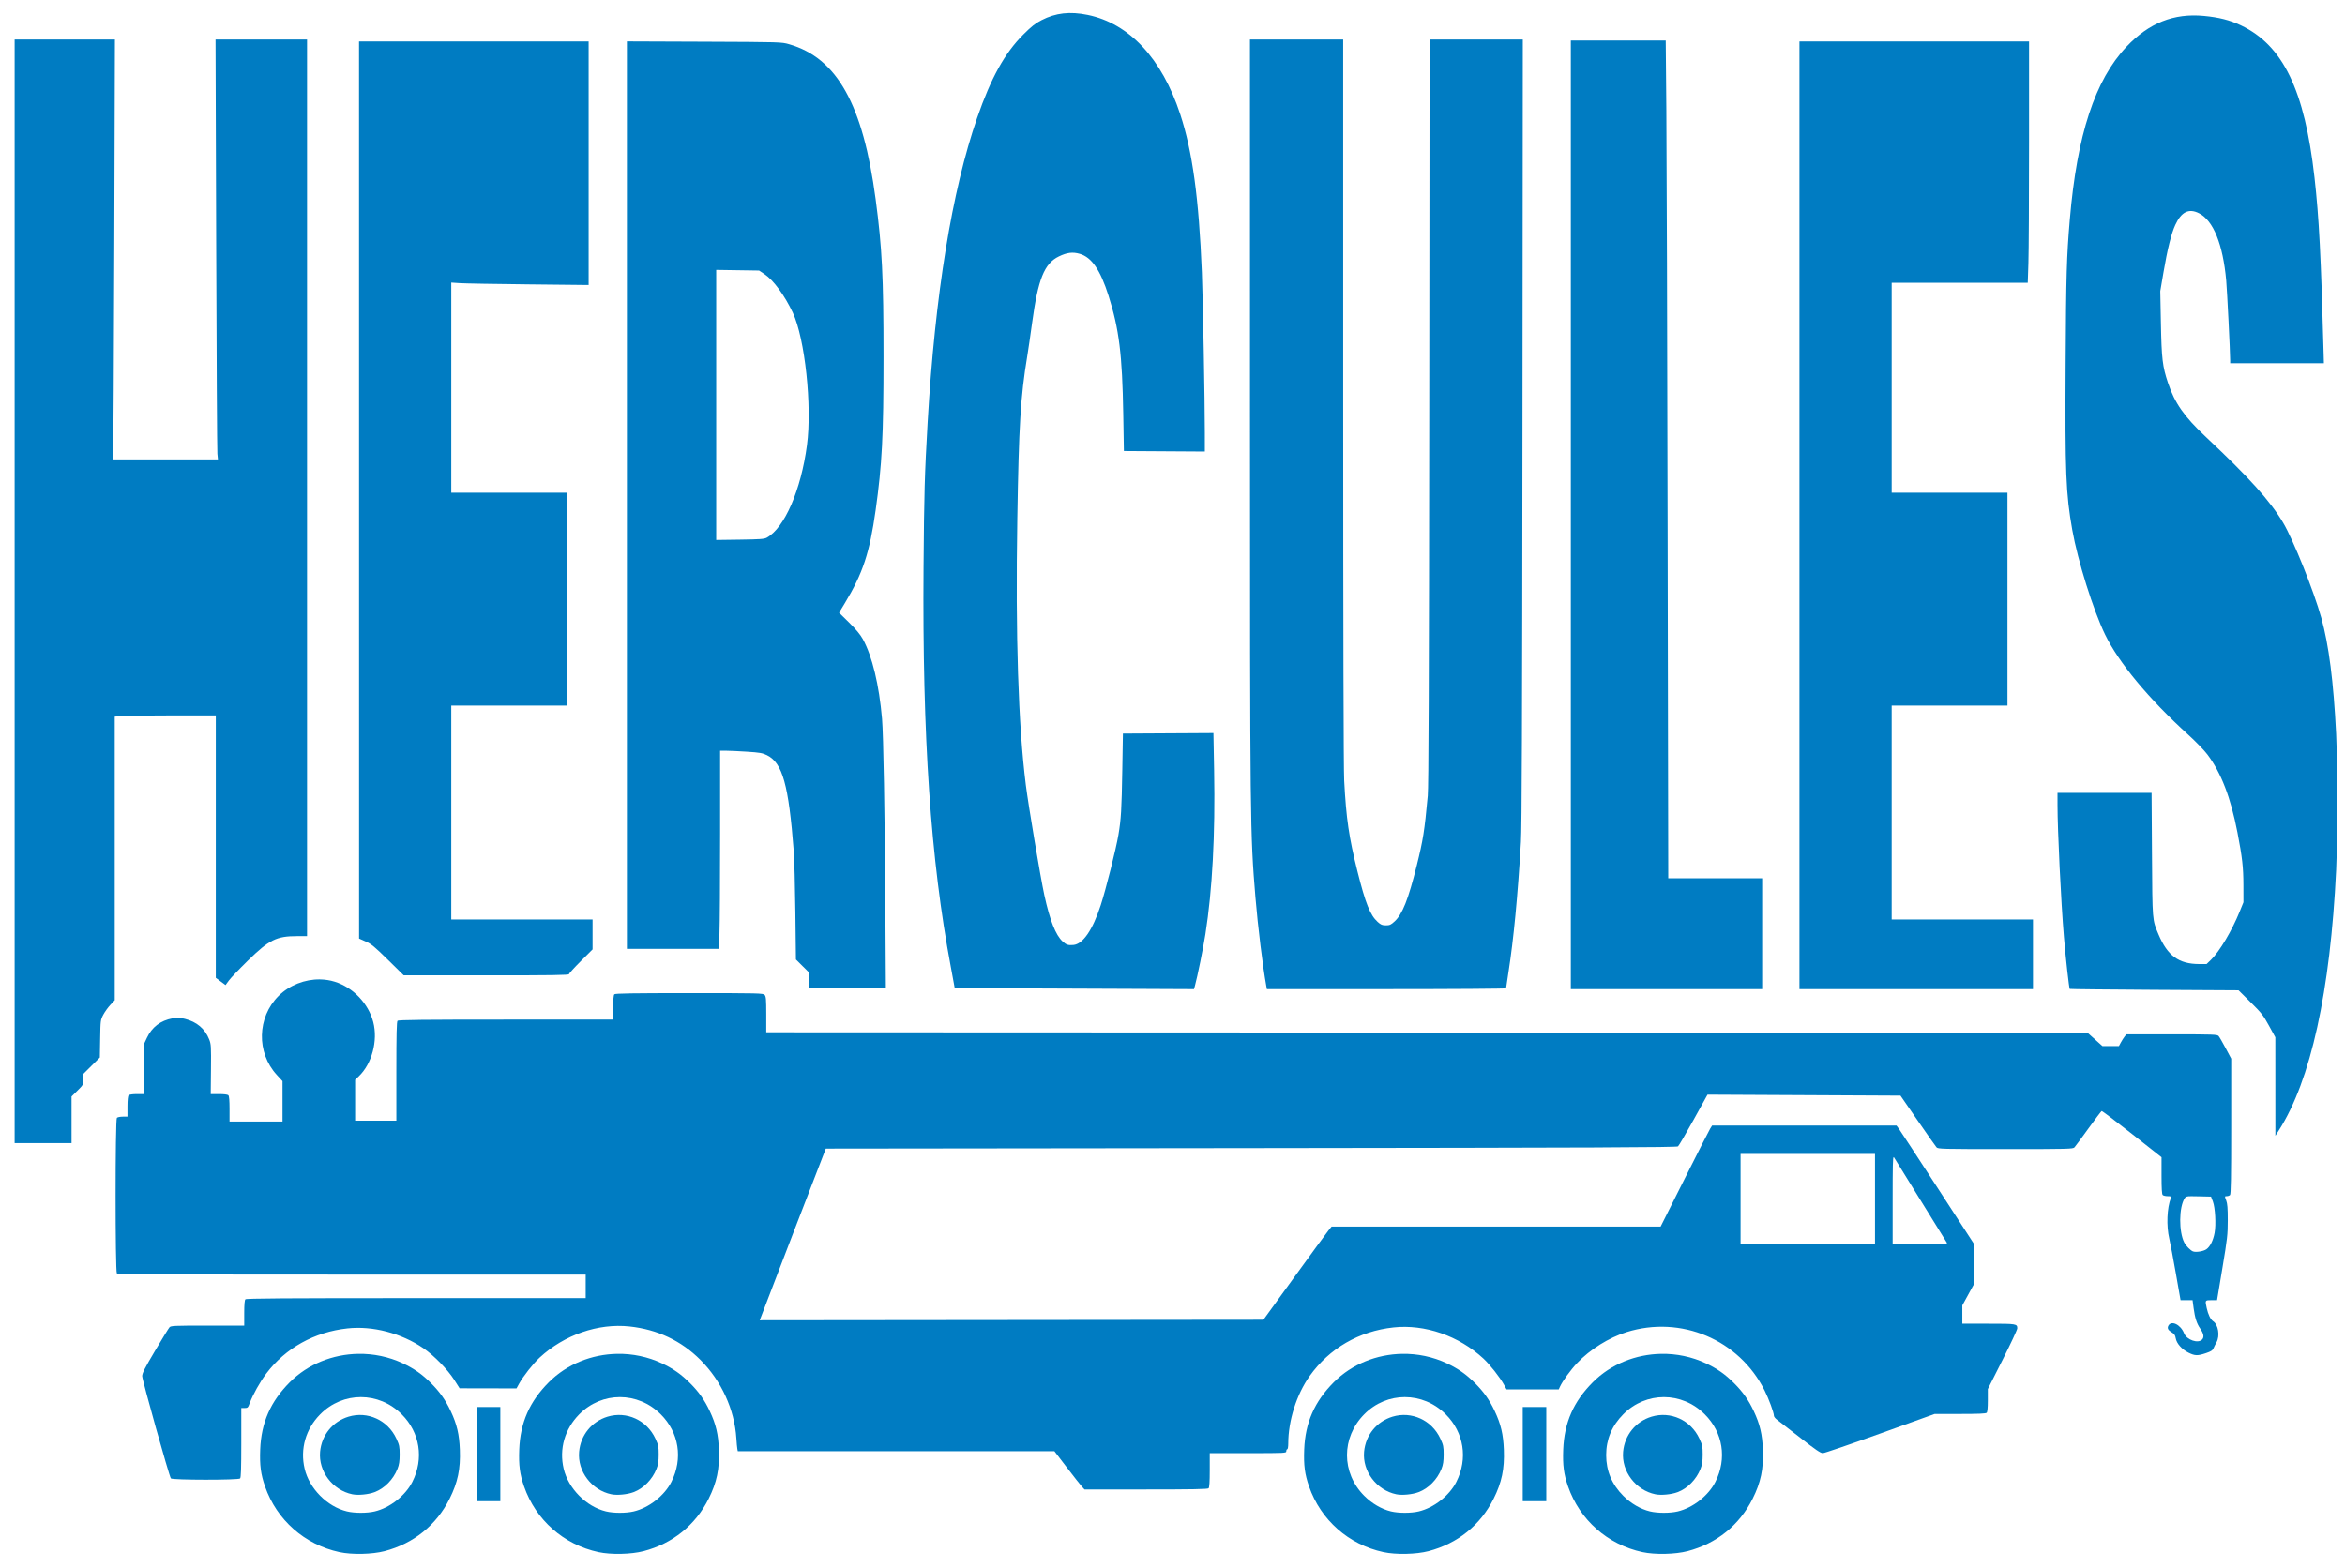
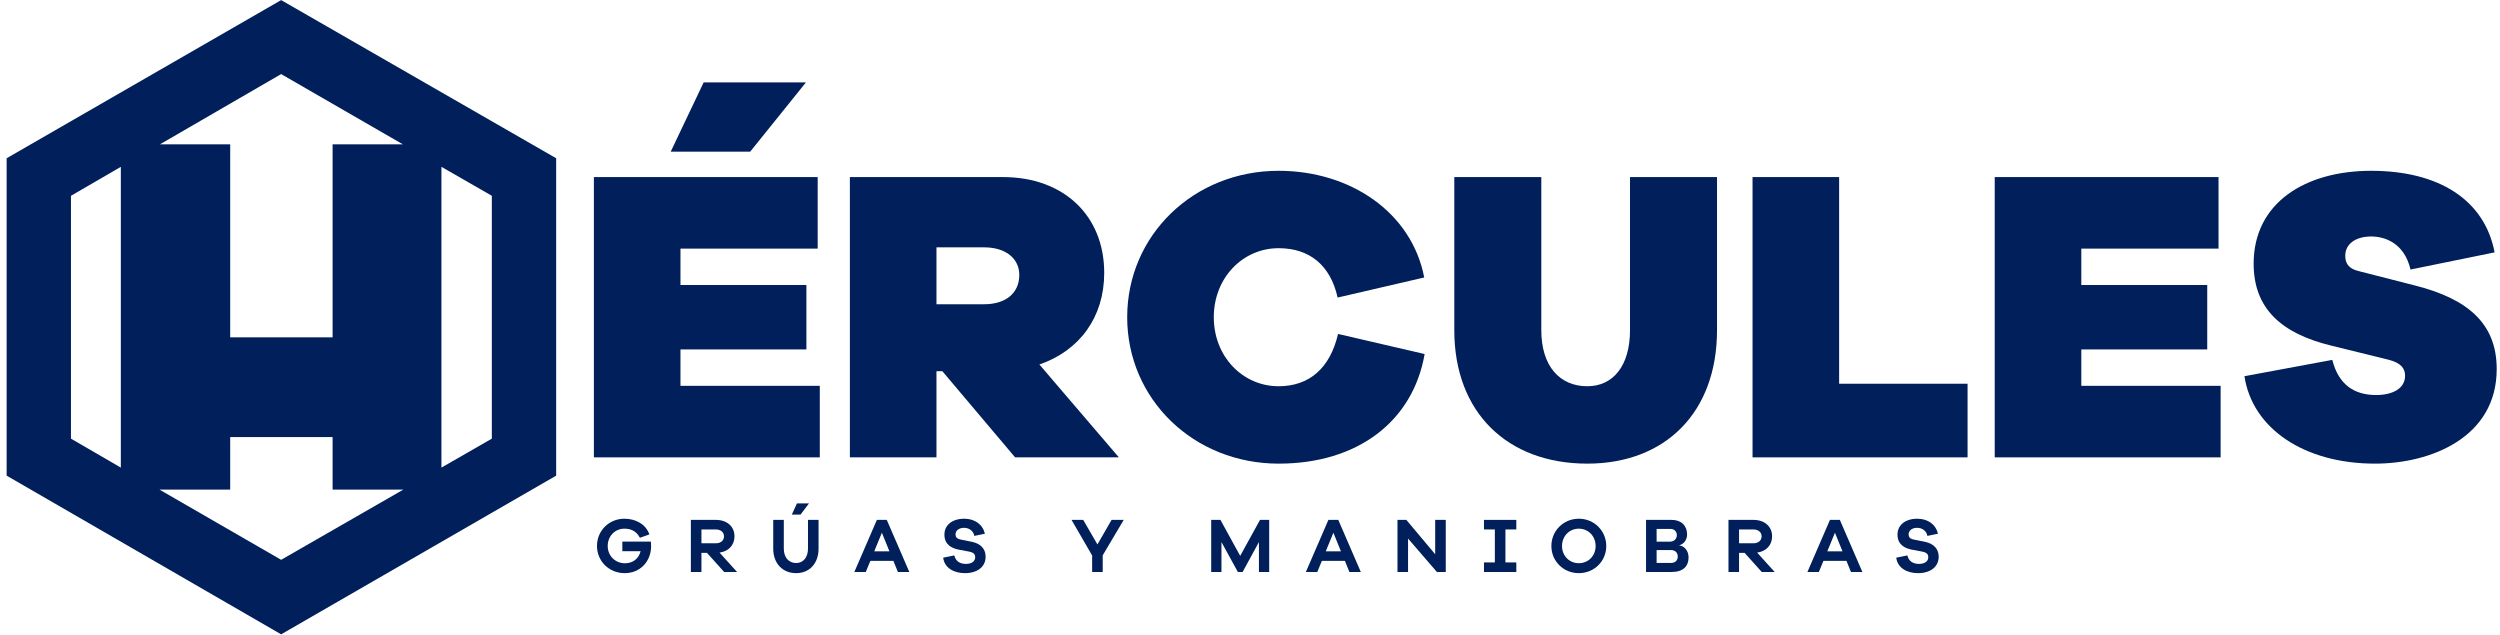
- <svg xmlns="http://www.w3.org/2000/svg" width="793.701" height="530.52" viewBox="0 0 210 140.367" version="1.1" id="svg8">
-   <defs id="defs2" />
-   <g id="layer1" transform="translate(0,-156.6333)">
-     <g id="g4748" transform="translate(0.33212,157.4551)">
-       <path id="path4700" d="m 31.744,120.444 c -2.273,0.038 -4.501,0.916 -6.123,2.54 -1.726,1.728 -2.559,3.62 -2.652,6.027 -0.055,1.411 0.051,2.219 0.432,3.311 1.049,3.006 3.542,5.206 6.664,5.883 1.115,0.242 2.931,0.203 4.037,-0.086 2.6,-0.679 4.646,-2.329 5.829,-4.697 0.729,-1.461 0.983,-2.669 0.918,-4.383 -0.052,-1.389 -0.267,-2.299 -0.819,-3.468 -0.474,-1.005 -0.974,-1.714 -1.765,-2.505 -0.791,-0.791 -1.5,-1.29 -2.505,-1.765 -1.274,-0.601 -2.653,-0.88 -4.017,-0.857 z m 0.243,3.873 c 1.314,7.7e-4 2.63,0.516 3.659,1.545 1.631,1.631 1.999,3.965 0.952,6.045 -0.624,1.239 -2.017,2.333 -3.381,2.654 -0.693,0.163 -1.798,0.162 -2.482,-0.004 -1.765,-0.427 -3.369,-2.047 -3.788,-3.824 -0.418,-1.772 0.095,-3.56 1.399,-4.877 1.017,-1.027 2.327,-1.54 3.641,-1.539 z" style="fill:#007cc2;fill-opacity:1;stroke-width:0.088" />
-       <path id="path4696" d="m 31.221,133.024 c -1.767,-0.366 -3.051,-2.063 -2.888,-3.816 0.139,-1.489 1.126,-2.706 2.545,-3.137 1.709,-0.519 3.52,0.311 4.285,1.965 0.268,0.579 0.296,0.717 0.295,1.432 -0.001,0.603 -0.047,0.906 -0.193,1.274 -0.381,0.96 -1.165,1.758 -2.058,2.092 -0.562,0.21 -1.469,0.297 -1.986,0.19 z" style="fill:#007cc2;fill-opacity:1;stroke-width:0.088" />
-       <path id="path4694" d="m 54.942,120.444 c -2.273,0.038 -4.501,0.916 -6.123,2.54 -1.726,1.728 -2.559,3.62 -2.652,6.027 -0.055,1.411 0.051,2.219 0.432,3.311 1.049,3.006 3.542,5.206 6.664,5.883 1.115,0.242 2.931,0.203 4.037,-0.086 2.6,-0.679 4.646,-2.329 5.829,-4.697 0.729,-1.461 0.983,-2.669 0.918,-4.383 -0.052,-1.389 -0.267,-2.299 -0.819,-3.468 -0.474,-1.005 -0.974,-1.714 -1.765,-2.505 -0.791,-0.791 -1.5,-1.29 -2.505,-1.765 -1.274,-0.601 -2.653,-0.88 -4.017,-0.857 z m 0.243,3.873 c 1.314,7.7e-4 2.63,0.516 3.659,1.545 1.631,1.631 1.999,3.965 0.952,6.045 -0.624,1.239 -2.017,2.333 -3.381,2.654 -0.693,0.163 -1.798,0.162 -2.482,-0.004 -1.765,-0.427 -3.369,-2.047 -3.788,-3.824 -0.418,-1.772 0.095,-3.56 1.399,-4.877 1.017,-1.027 2.327,-1.54 3.641,-1.539 z" style="fill:#007cc2;fill-opacity:1;stroke-width:0.088" />
-       <path id="path4690" d="m 54.418,133.024 c -1.767,-0.366 -3.051,-2.063 -2.888,-3.816 0.139,-1.489 1.126,-2.706 2.545,-3.137 1.709,-0.519 3.52,0.311 4.285,1.965 0.268,0.579 0.296,0.717 0.295,1.432 -0.001,0.603 -0.047,0.906 -0.193,1.274 -0.381,0.96 -1.165,1.758 -2.058,2.092 -0.562,0.21 -1.469,0.297 -1.986,0.19 z" style="fill:#007cc2;fill-opacity:1;stroke-width:0.088" />
-       <path id="path4688" d="m 125.237,120.444 c -2.273,0.038 -4.501,0.916 -6.123,2.54 -1.726,1.728 -2.559,3.62 -2.652,6.027 -0.055,1.411 0.051,2.219 0.432,3.311 1.049,3.006 3.542,5.206 6.664,5.883 1.115,0.242 2.931,0.203 4.037,-0.086 2.6,-0.679 4.646,-2.329 5.829,-4.697 0.729,-1.461 0.983,-2.669 0.918,-4.383 -0.052,-1.389 -0.267,-2.299 -0.819,-3.468 -0.474,-1.005 -0.974,-1.714 -1.765,-2.505 -0.791,-0.791 -1.5,-1.29 -2.505,-1.765 -1.274,-0.601 -2.653,-0.88 -4.017,-0.857 z m 0.243,3.873 c 1.314,7.7e-4 2.63,0.516 3.659,1.545 1.631,1.631 1.999,3.965 0.952,6.045 -0.624,1.239 -2.017,2.333 -3.381,2.654 -0.693,0.163 -1.798,0.162 -2.482,-0.004 -0.838,-0.203 -1.7,-0.706 -2.389,-1.395 -2.061,-2.061 -2.061,-5.224 0,-7.307 1.017,-1.027 2.327,-1.54 3.641,-1.539 z" style="fill:#007cc2;fill-opacity:1;stroke-width:0.088" />
-       <path id="path4684" d="m 124.713,133.024 c -1.767,-0.366 -3.051,-2.063 -2.888,-3.816 0.139,-1.489 1.126,-2.706 2.545,-3.137 1.709,-0.519 3.52,0.311 4.285,1.965 0.268,0.579 0.296,0.717 0.295,1.432 -0.002,0.603 -0.047,0.906 -0.193,1.274 -0.381,0.96 -1.165,1.758 -2.058,2.092 -0.562,0.21 -1.469,0.297 -1.986,0.19 z" style="fill:#007cc2;fill-opacity:1;stroke-width:0.088" />
-       <path id="path4682" d="m 148.434,120.444 c -2.273,0.038 -4.501,0.916 -6.123,2.54 -1.726,1.728 -2.559,3.62 -2.652,6.027 -0.055,1.411 0.051,2.219 0.432,3.311 1.049,3.006 3.542,5.206 6.664,5.883 1.115,0.242 2.931,0.203 4.037,-0.086 2.6,-0.679 4.646,-2.329 5.829,-4.697 0.729,-1.461 0.983,-2.669 0.918,-4.383 -0.052,-1.389 -0.267,-2.299 -0.819,-3.468 -0.474,-1.005 -0.974,-1.714 -1.765,-2.505 -0.791,-0.791 -1.5,-1.29 -2.505,-1.765 -1.274,-0.601 -2.653,-0.88 -4.017,-0.857 z m 0.243,3.873 c 1.314,7.7e-4 2.63,0.516 3.659,1.545 1.631,1.631 1.999,3.965 0.952,6.045 -0.624,1.239 -2.017,2.333 -3.381,2.654 -0.693,0.163 -1.798,0.162 -2.482,-0.004 -0.838,-0.203 -1.7,-0.706 -2.389,-1.395 -1.022,-1.022 -1.532,-2.237 -1.532,-3.65 0,-1.409 0.508,-2.623 1.532,-3.656 1.017,-1.027 2.327,-1.54 3.641,-1.539 z" style="fill:#007cc2;fill-opacity:1;stroke-width:0.088" />
-       <path id="path4678" d="m 147.911,133.024 c -1.767,-0.366 -3.051,-2.063 -2.888,-3.816 0.139,-1.489 1.126,-2.706 2.545,-3.137 1.709,-0.519 3.52,0.311 4.285,1.965 0.268,0.579 0.296,0.717 0.295,1.432 -0.002,0.603 -0.047,0.906 -0.193,1.274 -0.381,0.96 -1.165,1.758 -2.058,2.092 -0.562,0.21 -1.469,0.297 -1.986,0.19 z" style="fill:#007cc2;fill-opacity:1;stroke-width:0.088" />
-       <path id="path4676" d="m 42.365,129.424 v -4.218 h 1.054 1.054 v 4.218 4.218 h -1.054 -1.054 z" style="fill:#007cc2;fill-opacity:1;stroke-width:0.088" />
-       <path id="path4674" d="m 136.033,129.424 v -4.218 h 1.054 1.054 v 4.218 4.218 h -1.054 -1.054 z" style="fill:#007cc2;fill-opacity:1;stroke-width:0.088" />
-       <path id="path4672" d="m 28.322,86.904 c -1.355,-0.018 -2.742,0.514 -3.713,1.485 -1.922,1.922 -1.991,5.066 -0.153,7.071 l 0.511,0.557 v 1.81 1.81 h -2.372 -2.372 v -1.125 c 0,-0.758 -0.035,-1.159 -0.106,-1.23 -0.065,-0.065 -0.386,-0.106 -0.842,-0.106 h -0.736 l 0.021,-2.219 c 0.02,-2.062 0.009,-2.251 -0.159,-2.677 -0.375,-0.952 -1.117,-1.58 -2.169,-1.84 -0.488,-0.121 -0.684,-0.129 -1.115,-0.049 -1.078,0.201 -1.845,0.785 -2.297,1.752 l -0.269,0.574 0.018,2.23 0.018,2.229 h -0.646 c -0.385,0 -0.688,0.043 -0.751,0.106 -0.068,0.068 -0.106,0.424 -0.106,1.01 v 0.905 h -0.422 c -0.232,0 -0.469,0.048 -0.527,0.106 -0.153,0.153 -0.153,13.783 0,13.936 0.081,0.081 4.876,0.105 21.045,0.105 h 20.939 v 1.054 1.054 H 36.934 c -11.692,0 -15.208,0.024 -15.289,0.106 -0.071,0.071 -0.106,0.473 -0.106,1.23 v 1.125 h -3.281 c -3.016,0 -3.292,0.013 -3.415,0.154 -0.074,0.085 -0.653,1.029 -1.288,2.099 -0.92,1.55 -1.154,2.01 -1.154,2.269 0,0.348 2.42,8.981 2.568,9.165 0.126,0.155 6.046,0.159 6.201,0.005 0.078,-0.078 0.105,-0.912 0.105,-3.207 v -3.102 h 0.296 c 0.272,0 0.308,-0.033 0.451,-0.417 0.293,-0.788 0.921,-1.912 1.489,-2.667 1.718,-2.284 4.309,-3.725 7.276,-4.047 2.261,-0.245 4.814,0.424 6.807,1.784 0.932,0.636 2.162,1.898 2.749,2.82 l 0.483,0.759 2.548,0.005 2.548,0.005 0.23,-0.417 c 0.369,-0.67 1.26,-1.802 1.844,-2.342 2.201,-2.037 5.249,-3.092 8.053,-2.788 2.5,0.271 4.623,1.275 6.349,3.001 1.874,1.874 3.044,4.429 3.212,7.013 0.027,0.42 0.068,0.853 0.09,0.961 l 0.04,0.198 h 14.176 14.176 l 1.125,1.472 c 0.619,0.809 1.226,1.581 1.348,1.713 l -1.69e-4,-7.7e-4 0.223,0.242 h 5.502 c 4.162,0 5.527,-0.026 5.607,-0.105 0.074,-0.074 0.106,-0.56 0.106,-1.626 v -1.52 h 3.427 c 3.368,0 3.427,-0.003 3.427,-0.176 0,-0.097 0.04,-0.176 0.088,-0.176 0.049,0 0.088,-0.228 0.088,-0.507 0,-2.051 0.745,-4.402 1.917,-6.05 1.76,-2.475 4.42,-4.017 7.507,-4.352 2.805,-0.305 5.853,0.751 8.053,2.788 0.583,0.54 1.474,1.672 1.844,2.342 l 0.23,0.417 2.336,0.002 2.336,0.002 0.11,-0.242 c 0.23,-0.504 0.95,-1.496 1.543,-2.123 1.148,-1.214 2.832,-2.268 4.423,-2.767 4.868,-1.527 10.067,0.668 12.357,5.22 0.378,0.752 0.838,2.001 0.838,2.278 0,0.082 0.129,0.243 0.286,0.357 0.157,0.114 1.084,0.834 2.059,1.598 1.373,1.076 1.832,1.39 2.031,1.39 0.142,0 2.454,-0.791 5.138,-1.757 l 4.88,-1.757 h 2.275 c 1.652,0 2.304,-0.029 2.381,-0.105 0.07,-0.07 0.106,-0.447 0.106,-1.114 v -1.009 l 1.318,-2.612 c 0.725,-1.437 1.318,-2.707 1.318,-2.822 0,-0.41 -0.067,-0.42 -2.566,-0.42 h -2.355 v -0.82 -0.821 l 0.525,-0.959 0.525,-0.959 0.002,-1.786 0.002,-1.786 -3.262,-5.023 c -1.794,-2.763 -3.358,-5.152 -3.475,-5.309 l -0.214,-0.286 H 161.247 152.99 l -0.177,0.286 c -0.098,0.157 -1.135,2.193 -2.305,4.525 l -2.128,4.239 -14.734,7.7e-4 -14.734,7.7e-4 -0.299,0.373 c -0.165,0.205 -1.537,2.083 -3.051,4.172 l -2.752,3.799 -22.547,0.023 c -12.401,0.013 -22.553,0.023 -22.561,0.023 -0.008,-1.4e-4 1.32,-3.46 2.952,-7.689 l 2.967,-7.688 38.091,-0.044 c 31.032,-0.036 38.117,-0.065 38.228,-0.158 0.076,-0.063 0.7,-1.13 1.389,-2.372 l 1.251,-2.259 8.64,0.044 8.64,0.044 1.542,2.236 c 0.848,1.23 1.606,2.307 1.685,2.394 0.135,0.15 0.477,0.158 6.179,0.158 5.648,0 6.045,-0.01 6.176,-0.154 0.077,-0.085 0.639,-0.846 1.249,-1.691 0.61,-0.845 1.144,-1.549 1.186,-1.564 0.042,-0.015 1.266,0.91 2.719,2.056 l 2.642,2.083 v 1.639 c 0,1.158 0.031,1.67 0.105,1.745 0.058,0.058 0.26,0.105 0.449,0.105 0.291,0 0.334,0.023 0.284,0.154 -0.353,0.911 -0.415,2.497 -0.143,3.657 0.092,0.393 0.357,1.792 0.588,3.109 l 0.42,2.394 h 0.538 0.538 l 0.097,0.726 c 0.115,0.861 0.276,1.363 0.58,1.805 0.319,0.465 0.378,0.776 0.187,0.987 -0.361,0.399 -1.39,0.046 -1.629,-0.559 -0.305,-0.773 -1.133,-1.172 -1.399,-0.675 -0.122,0.228 -0.033,0.403 0.306,0.603 0.226,0.133 0.304,0.25 0.35,0.523 0.08,0.474 0.551,1.004 1.153,1.299 0.577,0.282 0.811,0.287 1.567,0.032 0.441,-0.149 0.588,-0.244 0.66,-0.423 0.051,-0.127 0.171,-0.369 0.269,-0.538 0.331,-0.573 0.167,-1.589 -0.307,-1.899 -0.221,-0.145 -0.44,-0.599 -0.567,-1.178 -0.154,-0.701 -0.153,-0.703 0.418,-0.703 h 0.509 l 0.479,-2.878 c 0.44,-2.642 0.48,-2.993 0.48,-4.284 3.4e-4,-1.09 -0.032,-1.49 -0.143,-1.779 -0.142,-0.369 -0.141,-0.373 0.048,-0.373 0.105,0 0.239,-0.047 0.297,-0.105 0.08,-0.08 0.106,-1.568 0.106,-6.16 v -6.054 l -0.497,-0.936 c -0.273,-0.515 -0.556,-1.005 -0.629,-1.089 -0.122,-0.142 -0.435,-0.154 -4.198,-0.154 h -4.066 l -0.16,0.204 c -0.088,0.112 -0.238,0.349 -0.334,0.527 l -0.174,0.323 h -0.736 -0.736 l -0.663,-0.593 -0.663,-0.593 -59.167,-0.025 -59.167,-0.025 v -1.594 c 0,-1.36 -0.021,-1.617 -0.146,-1.754 -0.138,-0.153 -0.463,-0.161 -6.748,-0.161 -5.018,0 -6.628,0.025 -6.708,0.106 -0.071,0.071 -0.105,0.463 -0.105,1.186 v 1.081 h -9.604 c -7.353,0 -9.629,0.025 -9.71,0.106 -0.079,0.079 -0.105,1.205 -0.105,4.525 v 4.42 H 33.315 31.47 V 97.724 95.896 L 31.789,95.593 c 1.183,-1.122 1.739,-3.198 1.304,-4.867 -0.433,-1.662 -1.807,-3.104 -3.442,-3.612 -0.429,-0.135 -0.877,-0.202 -1.329,-0.209 z M 155.54,102.536 h 6.019 6.019 v 4.042 4.042 h -6.019 -6.019 v -4.042 z m 13.713,0.289 c 0.008,-6e-4 0.017,0.007 0.026,0.021 0.093,0.135 4.46,7.187 4.746,7.664 0.052,0.087 -0.451,0.11 -2.4,0.11 h -2.466 v -3.974 c 0,-3.057 0.015,-3.815 0.093,-3.821 z m 26.671,3.499 c 0.157,-2.5e-4 0.362,0.004 0.631,0.01 l 1.114,0.025 0.168,0.439 c 0.209,0.545 0.292,2.066 0.154,2.806 -0.128,0.686 -0.401,1.234 -0.731,1.469 -0.266,0.189 -0.948,0.298 -1.211,0.193 -0.217,-0.087 -0.621,-0.496 -0.768,-0.778 -0.507,-0.97 -0.49,-3.184 0.03,-3.979 0.095,-0.145 0.143,-0.185 0.615,-0.186 z" style="fill:#007cc2;fill-opacity:1;stroke-width:0.088" />
-       <path id="path4664" d="M 0.978,52.143 V 2.717 H 5.469 9.959 L 9.904,20.972 C 9.873,31.012 9.827,39.474 9.8,39.776 l -0.049,0.549 h 4.717 4.717 l -0.05,-0.505 c -0.028,-0.278 -0.076,-8.74 -0.107,-18.804 L 18.97,2.717 h 4.097 4.097 v 40.156 40.156 h -0.904 c -1.835,0 -2.49,0.327 -4.398,2.195 -0.766,0.75 -1.528,1.549 -1.695,1.775 l -0.302,0.412 -0.436,-0.324 -0.436,-0.324 -8.9e-5,-11.752 -10e-5,-11.752 -4.064,7.7e-4 c -2.235,0 -4.272,0.026 -4.525,0.056 l -0.461,0.055 V 76.069 88.767 l -0.388,0.415 C 9.34,89.409 9.053,89.809 8.916,90.069 8.672,90.533 8.666,90.573 8.638,92.22 l -0.029,1.678 -0.74,0.736 -0.74,0.736 v 0.488 c 0,0.48 -0.009,0.497 -0.527,1.01 L 6.075,97.39 v 2.09 2.09 H 3.527 0.978 V 52.143 Z" style="fill:#007cc2;fill-opacity:1;stroke-width:0.088" />
-       <path id="path4662" d="m 203.431,96.5 -0.002,-4.411 -0.568,-1.037 c -0.514,-0.939 -0.671,-1.139 -1.648,-2.104 l -1.079,-1.067 -7.539,-0.043 c -4.147,-0.024 -7.557,-0.061 -7.578,-0.082 -0.059,-0.059 -0.367,-2.815 -0.519,-4.639 -0.264,-3.162 -0.575,-9.567 -0.575,-11.834 v -1.083 h 4.212 4.212 l 0.035,5.514 c 0.038,6.032 0.021,5.817 0.588,7.167 0.798,1.9 1.813,2.642 3.624,2.649 l 0.677,0.003 0.406,-0.395 c 0.761,-0.741 1.87,-2.607 2.558,-4.306 l 0.338,-0.835 -0.003,-1.538 c -0.003,-1.594 -0.105,-2.497 -0.53,-4.701 -0.607,-3.146 -1.46,-5.36 -2.696,-7.001 -0.281,-0.373 -1.053,-1.17 -1.716,-1.771 -3.529,-3.202 -6.226,-6.452 -7.449,-8.976 -1.06,-2.189 -2.45,-6.622 -2.933,-9.359 -0.576,-3.26 -0.65,-5.112 -0.596,-14.938 0.044,-7.958 0.089,-9.515 0.374,-12.873 0.645,-7.588 2.256,-12.498 5.08,-15.483 2.013,-2.127 4.229,-3.009 6.924,-2.756 1.348,0.127 2.321,0.375 3.309,0.842 3.778,1.79 5.72,5.799 6.599,13.626 0.408,3.629 0.583,7.013 0.821,15.874 l 0.021,0.769 -4.196,-1.77e-4 -4.196,-2.77e-4 v -0.25 c 0,-0.748 -0.274,-6.276 -0.356,-7.175 -0.293,-3.229 -1.154,-5.355 -2.431,-6.006 -0.911,-0.465 -1.585,-0.136 -2.125,1.035 -0.362,0.785 -0.706,2.165 -1.064,4.268 l -0.284,1.67 0.056,2.871 c 0.062,3.198 0.142,3.872 0.632,5.34 0.61,1.825 1.45,3.024 3.403,4.858 3.879,3.642 5.737,5.706 6.913,7.681 0.904,1.517 2.741,6.098 3.415,8.511 0.679,2.434 1.096,5.699 1.33,10.403 0.114,2.3 0.115,9.785 7.7e-4,12.179 -0.518,10.885 -2.278,18.883 -5.133,23.329 l -0.31,0.483 -0.002,-4.411 z" style="fill:#007cc2;fill-opacity:1;stroke-width:0.088" />
-       <path id="path4660" d="m 91.33,87.708 c -3.395,-0.013 -6.173,-0.044 -6.173,-0.069 0,-0.025 -0.157,-0.875 -0.348,-1.889 -1.798,-9.527 -2.55,-20.569 -2.436,-35.76 0.049,-6.603 0.099,-8.349 0.369,-13.005 0.664,-11.449 2.174,-20.733 4.434,-27.261 1.234,-3.565 2.468,-5.793 4.128,-7.45 0.736,-0.735 1.074,-1.002 1.64,-1.294 1.259,-0.651 2.541,-0.796 4.131,-0.468 3.724,0.769 6.637,3.894 8.28,8.883 1.102,3.346 1.676,7.54 1.943,14.191 0.096,2.399 0.264,11.453 0.265,14.346 l 7.7e-4,1.692 -3.625,-0.023 -3.625,-0.023 -0.056,-3.295 c -0.091,-5.377 -0.37,-7.622 -1.319,-10.619 -0.73,-2.305 -1.51,-3.441 -2.574,-3.75 -0.636,-0.185 -1.137,-0.123 -1.874,0.233 -1.301,0.628 -1.866,2.032 -2.398,5.964 -0.147,1.087 -0.343,2.432 -0.435,2.988 -0.595,3.595 -0.755,6.22 -0.888,14.573 -0.168,10.488 0.086,18.406 0.763,23.806 0.232,1.853 1.313,8.291 1.658,9.877 0.492,2.259 1.018,3.592 1.642,4.156 0.33,0.298 0.489,0.35 0.957,0.31 0.854,-0.073 1.721,-1.332 2.449,-3.559 0.455,-1.391 1.374,-5.042 1.585,-6.297 0.239,-1.421 0.289,-2.259 0.349,-5.873 l 0.054,-3.207 4.053,-0.023 4.053,-0.023 0.062,3.362 c 0.106,5.759 -0.156,10.662 -0.782,14.664 -0.198,1.264 -0.718,3.823 -0.93,4.581 l -0.092,0.33 -4.543,-0.021 c -2.499,-0.012 -7.321,-0.032 -10.716,-0.045 z" style="fill:#007cc2;fill-opacity:1;stroke-width:0.088" />
-       <path id="path4658" d="m 113.067,87.489 c -0.315,-1.722 -0.752,-5.292 -0.972,-7.93 -0.475,-5.71 -0.486,-6.65 -0.488,-42.99 l -0.002,-33.852 h 4.174 4.174 l 7.7e-4,32.358 c 0,20.472 0.033,32.971 0.089,34.027 0.18,3.4 0.425,5.081 1.188,8.125 0.721,2.879 1.138,3.921 1.811,4.529 0.281,0.254 0.406,0.306 0.736,0.306 0.342,0 0.451,-0.049 0.781,-0.354 0.703,-0.648 1.221,-1.958 1.981,-5.006 0.569,-2.28 0.698,-3.095 0.987,-6.239 0.074,-0.798 0.11,-10.199 0.132,-34.423 l 0.031,-33.324 h 4.175 4.175 l -0.031,35.038 c -0.023,26.022 -0.058,35.501 -0.137,36.839 -0.283,4.806 -0.661,8.749 -1.113,11.637 -0.121,0.77 -0.219,1.432 -0.219,1.472 0,0.039 -4.82,0.072 -10.71,0.072 h -10.71 l -0.052,-0.286 z" style="fill:#007cc2;fill-opacity:1;stroke-width:0.088" />
-       <path id="path4656" d="M 140.339,45.29 V 2.805 h 4.249 4.249 l 0.056,6.305 c 0.031,3.468 0.082,20.352 0.113,37.52 l 0.057,31.215 h 4.205 4.205 v 4.965 4.965 h -8.567 -8.567 z" style="fill:#007cc2;fill-opacity:1;stroke-width:0.088" />
-       <path id="path4654" d="M 160.812,45.334 V 2.893 h 10.281 10.281 v 9.029 c 0,4.966 -0.026,9.829 -0.058,10.808 l -0.058,1.779 h -6.093 -6.093 v 9.402 9.402 h 5.184 5.184 v 9.534 9.534 h -5.184 -5.184 v 9.578 9.578 h 6.327 6.327 v 3.119 3.119 H 171.269 160.812 V 45.334 Z" style="fill:#007cc2;fill-opacity:1;stroke-width:0.088" />
-       <path id="path4652" d="M 55.809,2.886 V 43.529 84.172 h 4.116 4.116 l 0.057,-1.384 c 0.032,-0.761 0.058,-4.755 0.058,-8.875 v -7.491 l 0.549,0.002 c 0.302,7.69e-4 1.141,0.04 1.865,0.087 1.128,0.073 1.381,0.117 1.776,0.31 1.398,0.684 1.949,2.656 2.405,8.607 0.052,0.677 0.117,3.134 0.145,5.462 l 0.05,4.232 0.603,0.599 0.603,0.599 v 0.683 h 3.46e-4 v 0.683 h 3.423 3.423 l -0.044,-7.139 c -0.053,-8.589 -0.176,-15.544 -0.298,-16.981 -0.259,-3.037 -0.88,-5.617 -1.717,-7.138 -0.225,-0.409 -0.609,-0.872 -1.229,-1.482 l -0.902,-0.887 0.526,-0.87 c 1.601,-2.652 2.213,-4.498 2.746,-8.295 0.577,-4.109 0.708,-6.64 0.708,-13.751 0,-7.226 -0.127,-9.766 -0.707,-14.135 C 76.957,8.544 74.631,4.378 70.341,3.141 69.651,2.942 69.621,2.941 62.729,2.913 Z m 7.996,20.466 1.919,0.029 1.919,0.029 0.491,0.326 c 0.797,0.529 1.804,1.902 2.533,3.452 1.087,2.311 1.731,8.345 1.267,11.862 -0.53,4.013 -2.007,7.415 -3.599,8.289 -0.225,0.123 -0.61,0.152 -2.399,0.176 l -2.131,0.029 V 35.448 Z" style="fill:#007cc2;fill-opacity:1;stroke-width:0.088" />
-       <path id="path4646" d="M 34.413,85.156 C 33.204,83.966 32.924,83.735 32.416,83.51 l -0.591,-0.261 -0.002,-40.178 -0.002,-40.178 H 42.101 52.382 V 13.799 24.706 L 47,24.649 C 44.04,24.618 41.272,24.57 40.849,24.541 l -0.769,-0.052 v 9.411 9.411 h 5.184 5.184 v 9.534 9.534 h -5.184 -5.184 v 9.578 9.578 h 6.327 6.327 v 1.341 1.341 l -1.054,1.052 c -0.58,0.578 -1.054,1.102 -1.054,1.163 0,0.089 -1.489,0.111 -7.403,0.109 l -7.403,-0.002 -1.406,-1.384 z" style="fill:#007cc2;fill-opacity:1;stroke-width:0.088" />
+ <svg xmlns="http://www.w3.org/2000/svg" width="893.8" height="226.8" viewBox="0 0 236.485 60.008" version="1.1" id="svg8">
+   <defs id="defs2">
+     <clipPath id="clipPath4528" clipPathUnits="userSpaceOnUse">
+       <path id="path4526" d="M 0,181.839 H 713.912 V 0 H 0 Z" />
+     </clipPath>
+     <clipPath id="clipPath4624" clipPathUnits="userSpaceOnUse">
+       <path id="path4622" d="M 0,207.889 H 816.185 V 0 H 0 Z" />
+     </clipPath>
+   </defs>
+   <g id="layer1" transform="translate(0,-236.9924)">
+     <g transform="matrix(0.2885952,0,0,-0.2885952,0.6269238,296.9973)" id="g4608">
+       <g transform="translate(89.9739,207.8892)" id="g4610">
+         <path id="path4612" style="fill:#001f5b;fill-opacity:1;fill-rule:nonzero;stroke:none" d="M 0,0 -89.974,-51.841 V -155.873 L 0,-207.889 90.149,-155.873 V -51.841 Z M 0,-24.251 39.89,-47.272 H 16.87 v -63.263 h -33.565 v 63.263 h -23.02 z m 52.543,-30.401 16.518,-9.49 v -79.605 l -16.518,-9.491 z m -121.43,-89.095 v 79.605 l 16.344,9.49 v -98.586 z m 28.995,-16.695 h 23.197 v 17.221 H 16.87 v -17.221 H 40.065 L 0,-183.462 Z" />
+       </g>
+       <g transform="translate(266.5309,58.0084)" id="g4614">
+         <path id="path4616" style="fill:#001f5b;fill-opacity:1;fill-rule:nonzero;stroke:none" d="m 0,0 h -74.047 v 91.872 h 73.36 V 68.423 H -45.662 V 56.494 H -4.389 V 35.378 H -45.662 V 23.447 H 0 Z" />
+       </g>
+       <g id="g4618">
+         <g clip-path="url(#clipPath4624)" id="g4620">
+           <g transform="translate(304.7765,108.1944)" id="g4626">
+             <path id="path4628" style="fill:#001f5b;fill-opacity:1;fill-rule:nonzero;stroke:none" d="m 0,0 h 15.632 c 7.131,0 11.518,3.702 11.518,9.599 0,5.348 -4.387,9.051 -11.518,9.051 H 0 Z M 25.779,-50.186 1.92,-21.938 H 0 v -28.248 h -28.383 v 91.872 h 50.186 c 19.883,0 33.183,-12.615 33.183,-31.401 0,-14.535 -8.088,-25.504 -21.254,-30.03 l 26.055,-30.441 z" />
+           </g>
+           <g transform="translate(464.7863,91.8773)" id="g4630">
+             <path id="path4632" style="fill:#001f5b;fill-opacity:1;fill-rule:nonzero;stroke:none" d="m 0,0 c -3.838,-22.076 -21.938,-35.926 -47.855,-35.926 -27.837,0 -49.64,21.117 -49.64,47.993 0,26.875 21.803,47.993 49.64,47.993 23.448,0 43.606,-13.575 47.72,-34.967 l -28.386,-6.581 c -2.331,10.558 -9.187,16.18 -19.334,16.18 -11.791,0 -21.254,-9.736 -21.254,-22.625 0,-12.889 9.463,-22.625 21.254,-22.625 10.009,0 16.865,5.897 19.472,17.141 z" />
+           </g>
+           <g transform="translate(560.6227,99.6931)" id="g4634">
+             <path id="path4636" style="fill:#001f5b;fill-opacity:1;fill-rule:nonzero;stroke:none" d="m 0,0 c 0,-27.013 -17.003,-43.741 -42.508,-43.741 -26.193,0 -43.607,16.728 -43.607,43.741 v 50.187 h 28.521 V 0 c 0,-11.791 6.034,-18.374 15.086,-18.374 8.365,0 13.987,6.583 13.987,18.374 V 50.187 H 0 Z" />
+           </g>
+           <g transform="translate(642.7449,58.0084)" id="g4638">
+             <path id="path4640" style="fill:#001f5b;fill-opacity:1;fill-rule:nonzero;stroke:none" d="m 0,0 h -70.48 v 91.872 h 28.383 V 24.133 H 0 Z" />
+           </g>
+           <g transform="translate(725.692,58.0084)" id="g4642">
+             <path id="path4644" style="fill:#001f5b;fill-opacity:1;fill-rule:nonzero;stroke:none" d="M 0,0 H -74.045 V 91.872 H -0.684 V 68.423 H -45.662 V 56.494 H -4.387 V 35.378 H -45.662 V 23.447 H 0 Z" />
+           </g>
+           <g transform="translate(815.4976,125.1986)" id="g4646">
+             <path id="path4648" style="fill:#001f5b;fill-opacity:1;fill-rule:nonzero;stroke:none" d="M 0,0 -27.561,-5.623 C -29.619,3.153 -36.064,5.21 -40.45,5.21 c -4.938,0 -8.503,-2.331 -8.503,-6.307 0,-2.194 0.822,-4.251 4.525,-5.073 l 18.238,-4.663 c 17.414,-4.388 26.877,-12.478 26.877,-27.424 0,-22.352 -21.53,-30.99 -39.904,-30.99 -23.036,0 -40.177,11.382 -42.781,28.659 l 28.794,5.348 c 2.058,-8.09 7.131,-11.518 14.398,-11.518 5.212,0 9.463,2.056 9.463,6.306 0,2.195 -1.098,4.114 -5.212,5.212 l -18.922,4.661 c -16.457,3.977 -25.506,12.204 -25.506,26.877 0,20.019 17.003,30.441 38.533,30.441 C -18.374,26.739 -3.291,17.277 0,0" />
+           </g>
+           <g transform="translate(217.6628,158.1971)" id="g4650">
+             <path id="path4652" style="fill:#001f5b;fill-opacity:1;fill-rule:nonzero;stroke:none" d="M 0,0 10.808,22.722 H 44.337 L 26.049,0 Z" />
+           </g>
+           <g transform="translate(211.1657,30.4038)" id="g4654">
+             <path id="path4656" style="fill:#001f5b;fill-opacity:1;fill-rule:nonzero;stroke:none" d="m 0,0 c 0.05,-0.586 0.076,-1.07 0.076,-1.478 0,-5.072 -3.62,-8.87 -8.665,-8.87 -5.099,0 -9.074,3.899 -9.074,8.921 0,4.994 3.95,8.92 8.972,8.92 3.594,0 6.982,-1.683 8.206,-5.149 L -3.594,1.249 c -1.249,2.396 -3.237,2.982 -5.097,2.982 -3.059,0 -5.455,-2.446 -5.455,-5.658 0,-3.237 2.472,-5.684 5.658,-5.684 2.6,0 4.536,1.528 5.123,3.95 H -9.354 V 0 Z" />
+           </g>
+           <g transform="translate(232.4556,29.8426)" id="g4658">
+             <path id="path4660" style="fill:#001f5b;fill-opacity:1;fill-rule:nonzero;stroke:none" d="M 0,0 C 1.606,0 2.676,0.918 2.676,2.268 2.676,3.62 1.606,4.536 0,4.536 H -4.715 V 0 Z m 2.726,-9.404 -5.631,6.27 h -1.81 v -6.27 H -8.181 V 7.672 H 0 c 3.67,0 6.117,-2.167 6.117,-5.404 0,-2.854 -1.913,-4.893 -4.894,-5.326 l 5.734,-6.346 z" />
+           </g>
+           <g transform="translate(257.3631,39.2467)" id="g4662">
+             <path id="path4664" style="fill:#001f5b;fill-opacity:1;fill-rule:nonzero;stroke:none" d="M 0,0 1.682,3.67 H 5.631 L 2.854,0 Z m 8.767,-11.163 c 0,-4.791 -2.93,-8.028 -7.34,-8.028 -4.511,0 -7.518,3.237 -7.518,8.028 v 9.431 h 3.466 v -9.431 c 0,-2.855 1.606,-4.715 4.052,-4.715 2.319,0 3.874,1.86 3.874,4.715 v 9.431 h 3.466 z" />
+           </g>
+           <g transform="translate(286.8824,33.3087)" id="g4666">
+             <path id="path4668" style="fill:#001f5b;fill-opacity:1;fill-rule:nonzero;stroke:none" d="M 0,0 -2.497,-6.091 H 2.472 Z M 5.251,-12.87 3.773,-9.225 H -3.771 L -5.276,-12.87 H -9.022 L -1.631,4.206 H 1.606 L 8.996,-12.87 Z" />
+           </g>
+           <g transform="translate(320.6347,32.9767)" id="g4670">
+             <path id="path4672" style="fill:#001f5b;fill-opacity:1;fill-rule:nonzero;stroke:none" d="m 0,0 -3.466,-0.713 c -0.256,1.606 -1.656,2.651 -3.365,2.651 -1.732,0 -2.777,-0.969 -2.777,-2.115 0,-0.868 0.381,-1.479 1.707,-1.734 l 3.67,-0.738 c 2.779,-0.586 4.485,-2.244 4.485,-4.893 0,-3.315 -2.728,-5.379 -6.778,-5.379 -3.569,0 -6.704,1.657 -7.137,5.072 l 3.645,0.74 c 0.458,-1.938 1.886,-2.779 3.822,-2.779 1.988,0 3.033,0.944 3.033,2.167 0,0.967 -0.459,1.554 -1.989,1.861 l -3.617,0.687 c -2.039,0.433 -4.486,1.555 -4.486,4.893 0,3.059 2.497,5.201 6.499,5.201 C -3.289,4.921 -0.664,3.033 0,0" />
+           </g>
+           <g transform="translate(359.2688,20.4385)" id="g4674">
+             <path id="path4676" style="fill:#001f5b;fill-opacity:1;fill-rule:nonzero;stroke:none" d="m 0,0 h -3.466 v 5.404 l -6.754,11.672 h 3.824 l 4.664,-8.054 4.639,8.054 H 6.882 L 0,5.455 Z" />
+           </g>
+           <g transform="translate(413.8373,20.4385)" id="g4678">
+             <path id="path4680" style="fill:#001f5b;fill-opacity:1;fill-rule:nonzero;stroke:none" d="M 0,0 H -3.363 V 9.812 L -8.717,0 h -1.553 l -5.379,9.812 V 0 h -3.363 v 17.076 h 3.033 l 6.472,-11.8 6.499,11.8 H 0 Z" />
+           </g>
+           <g transform="translate(434.8748,33.3087)" id="g4682">
+             <path id="path4684" style="fill:#001f5b;fill-opacity:1;fill-rule:nonzero;stroke:none" d="M 0,0 -2.497,-6.091 H 2.472 Z M 5.251,-12.87 3.773,-9.225 H -3.771 L -5.276,-12.87 H -9.022 L -1.631,4.206 H 1.606 L 8.996,-12.87 Z" />
+           </g>
+           <g transform="translate(471.7107,20.4385)" id="g4686">
+             <path id="path4688" style="fill:#001f5b;fill-opacity:1;fill-rule:nonzero;stroke:none" d="M 0,0 H -2.905 L -12.36,10.96 V 0 h -3.466 v 17.076 h 2.905 L -3.466,5.812 V 17.076 H 0 Z" />
+           </g>
+           <g transform="translate(491.2685,23.5725)" id="g4690">
+             <path id="path4692" style="fill:#001f5b;fill-opacity:1;fill-rule:nonzero;stroke:none" d="M 0,0 H 3.569 V -3.134 H -7.033 V 0 h 3.567 v 10.806 h -3.567 v 3.136 H 3.569 V 10.806 H 0 Z" />
+           </g>
+           <g transform="translate(520.8305,28.9513)" id="g4694">
+             <path id="path4696" style="fill:#001f5b;fill-opacity:1;fill-rule:nonzero;stroke:none" d="m 0,0 c 0,3.262 -2.421,5.684 -5.505,5.684 -3.084,0 -5.505,-2.422 -5.505,-5.684 0,-3.262 2.421,-5.633 5.505,-5.633 C -2.421,-5.633 0,-3.262 0,0 m 3.491,0 c 0,-4.971 -3.949,-8.895 -8.996,-8.895 -5.047,0 -8.996,3.924 -8.996,8.895 0,4.969 3.949,8.946 8.996,8.946 5.047,0 8.996,-3.977 8.996,-8.946" />
+           </g>
+           <g transform="translate(545.4098,23.3958)" id="g4698">
+             <path id="path4700" style="fill:#001f5b;fill-opacity:1;fill-rule:nonzero;stroke:none" d="m 0,0 c 1.555,0 2.346,0.841 2.346,2.115 0,1.299 -0.919,2.114 -2.218,2.114 H -4.587 V 0 Z m -4.587,6.983 h 4.333 c 1.376,0 2.293,0.866 2.293,2.19 0,1.198 -0.942,1.988 -2.064,1.988 H -4.587 Z M 2.905,5.759 C 4.307,5.581 5.888,4.204 5.888,1.783 c 0,-2.777 -1.707,-4.74 -5.505,-4.74 h -8.436 v 17.076 h 8.41 c 3.084,0 5.047,-1.886 5.047,-4.74 0,-2.167 -1.478,-3.34 -2.499,-3.519 z" />
+           </g>
+           <g transform="translate(572.5601,29.8426)" id="g4702">
+             <path id="path4704" style="fill:#001f5b;fill-opacity:1;fill-rule:nonzero;stroke:none" d="M 0,0 C 1.606,0 2.676,0.918 2.676,2.268 2.676,3.62 1.606,4.536 0,4.536 H -4.715 V 0 Z m 2.726,-9.404 -5.631,6.27 h -1.81 v -6.27 H -8.181 V 7.672 H 0 c 3.67,0 6.117,-2.167 6.117,-5.404 0,-2.854 -1.911,-4.893 -4.894,-5.326 l 5.734,-6.346 z" />
+           </g>
+           <g transform="translate(599.2753,33.3087)" id="g4706">
+             <path id="path4708" style="fill:#001f5b;fill-opacity:1;fill-rule:nonzero;stroke:none" d="M 0,0 -2.497,-6.091 H 2.472 Z M 5.251,-12.87 3.773,-9.225 H -3.771 L -5.276,-12.87 H -9.022 L -1.631,4.206 H 1.606 L 8.996,-12.87 Z" />
+           </g>
+           <g transform="translate(633.0277,32.9767)" id="g4710">
+             <path id="path4712" style="fill:#001f5b;fill-opacity:1;fill-rule:nonzero;stroke:none" d="m 0,0 -3.466,-0.713 c -0.256,1.606 -1.656,2.651 -3.365,2.651 -1.732,0 -2.777,-0.969 -2.777,-2.115 0,-0.868 0.381,-1.479 1.707,-1.734 l 3.67,-0.738 c 2.779,-0.586 4.485,-2.244 4.485,-4.893 0,-3.315 -2.728,-5.379 -6.778,-5.379 -3.569,0 -6.704,1.657 -7.137,5.072 l 3.645,0.74 c 0.458,-1.938 1.886,-2.779 3.822,-2.779 1.988,0 3.033,0.944 3.033,2.167 0,0.967 -0.459,1.554 -1.989,1.861 l -3.617,0.687 c -2.039,0.433 -4.486,1.555 -4.486,4.893 0,3.059 2.497,5.201 6.499,5.201 C -3.289,4.921 -0.664,3.033 0,0" />
+           </g>
+         </g>
+       </g>
    </g>
  </g>
</svg>
